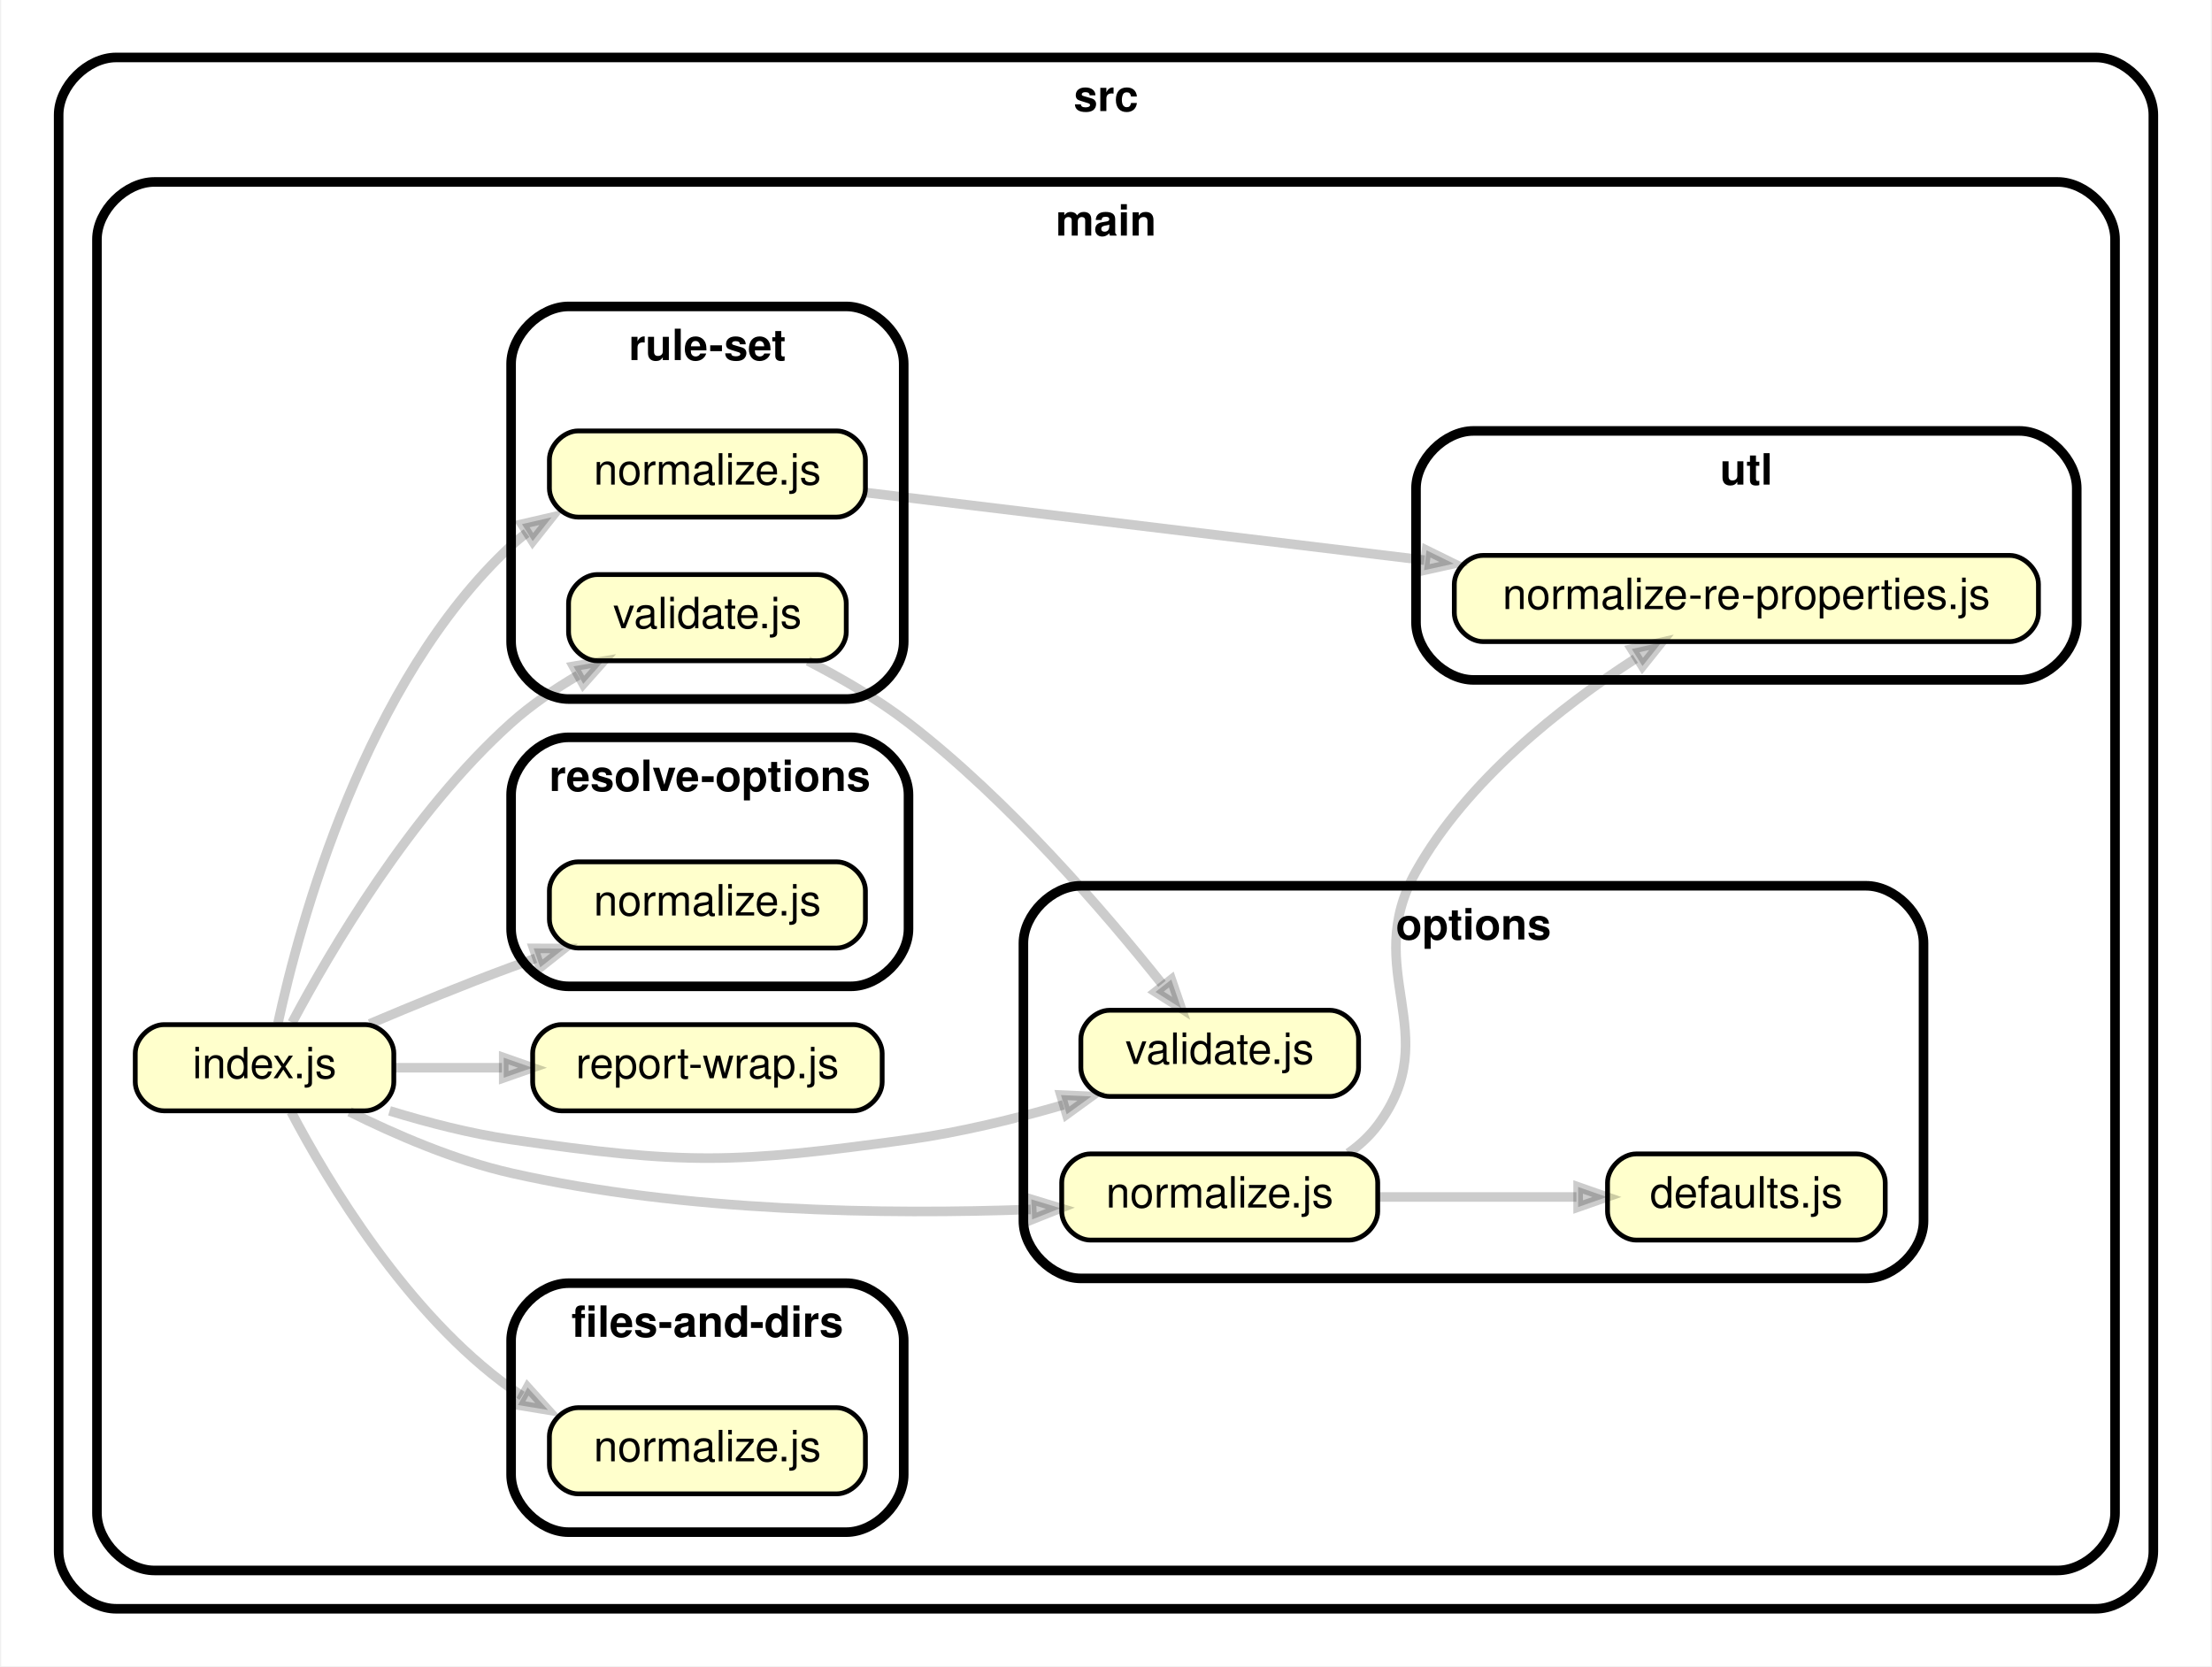
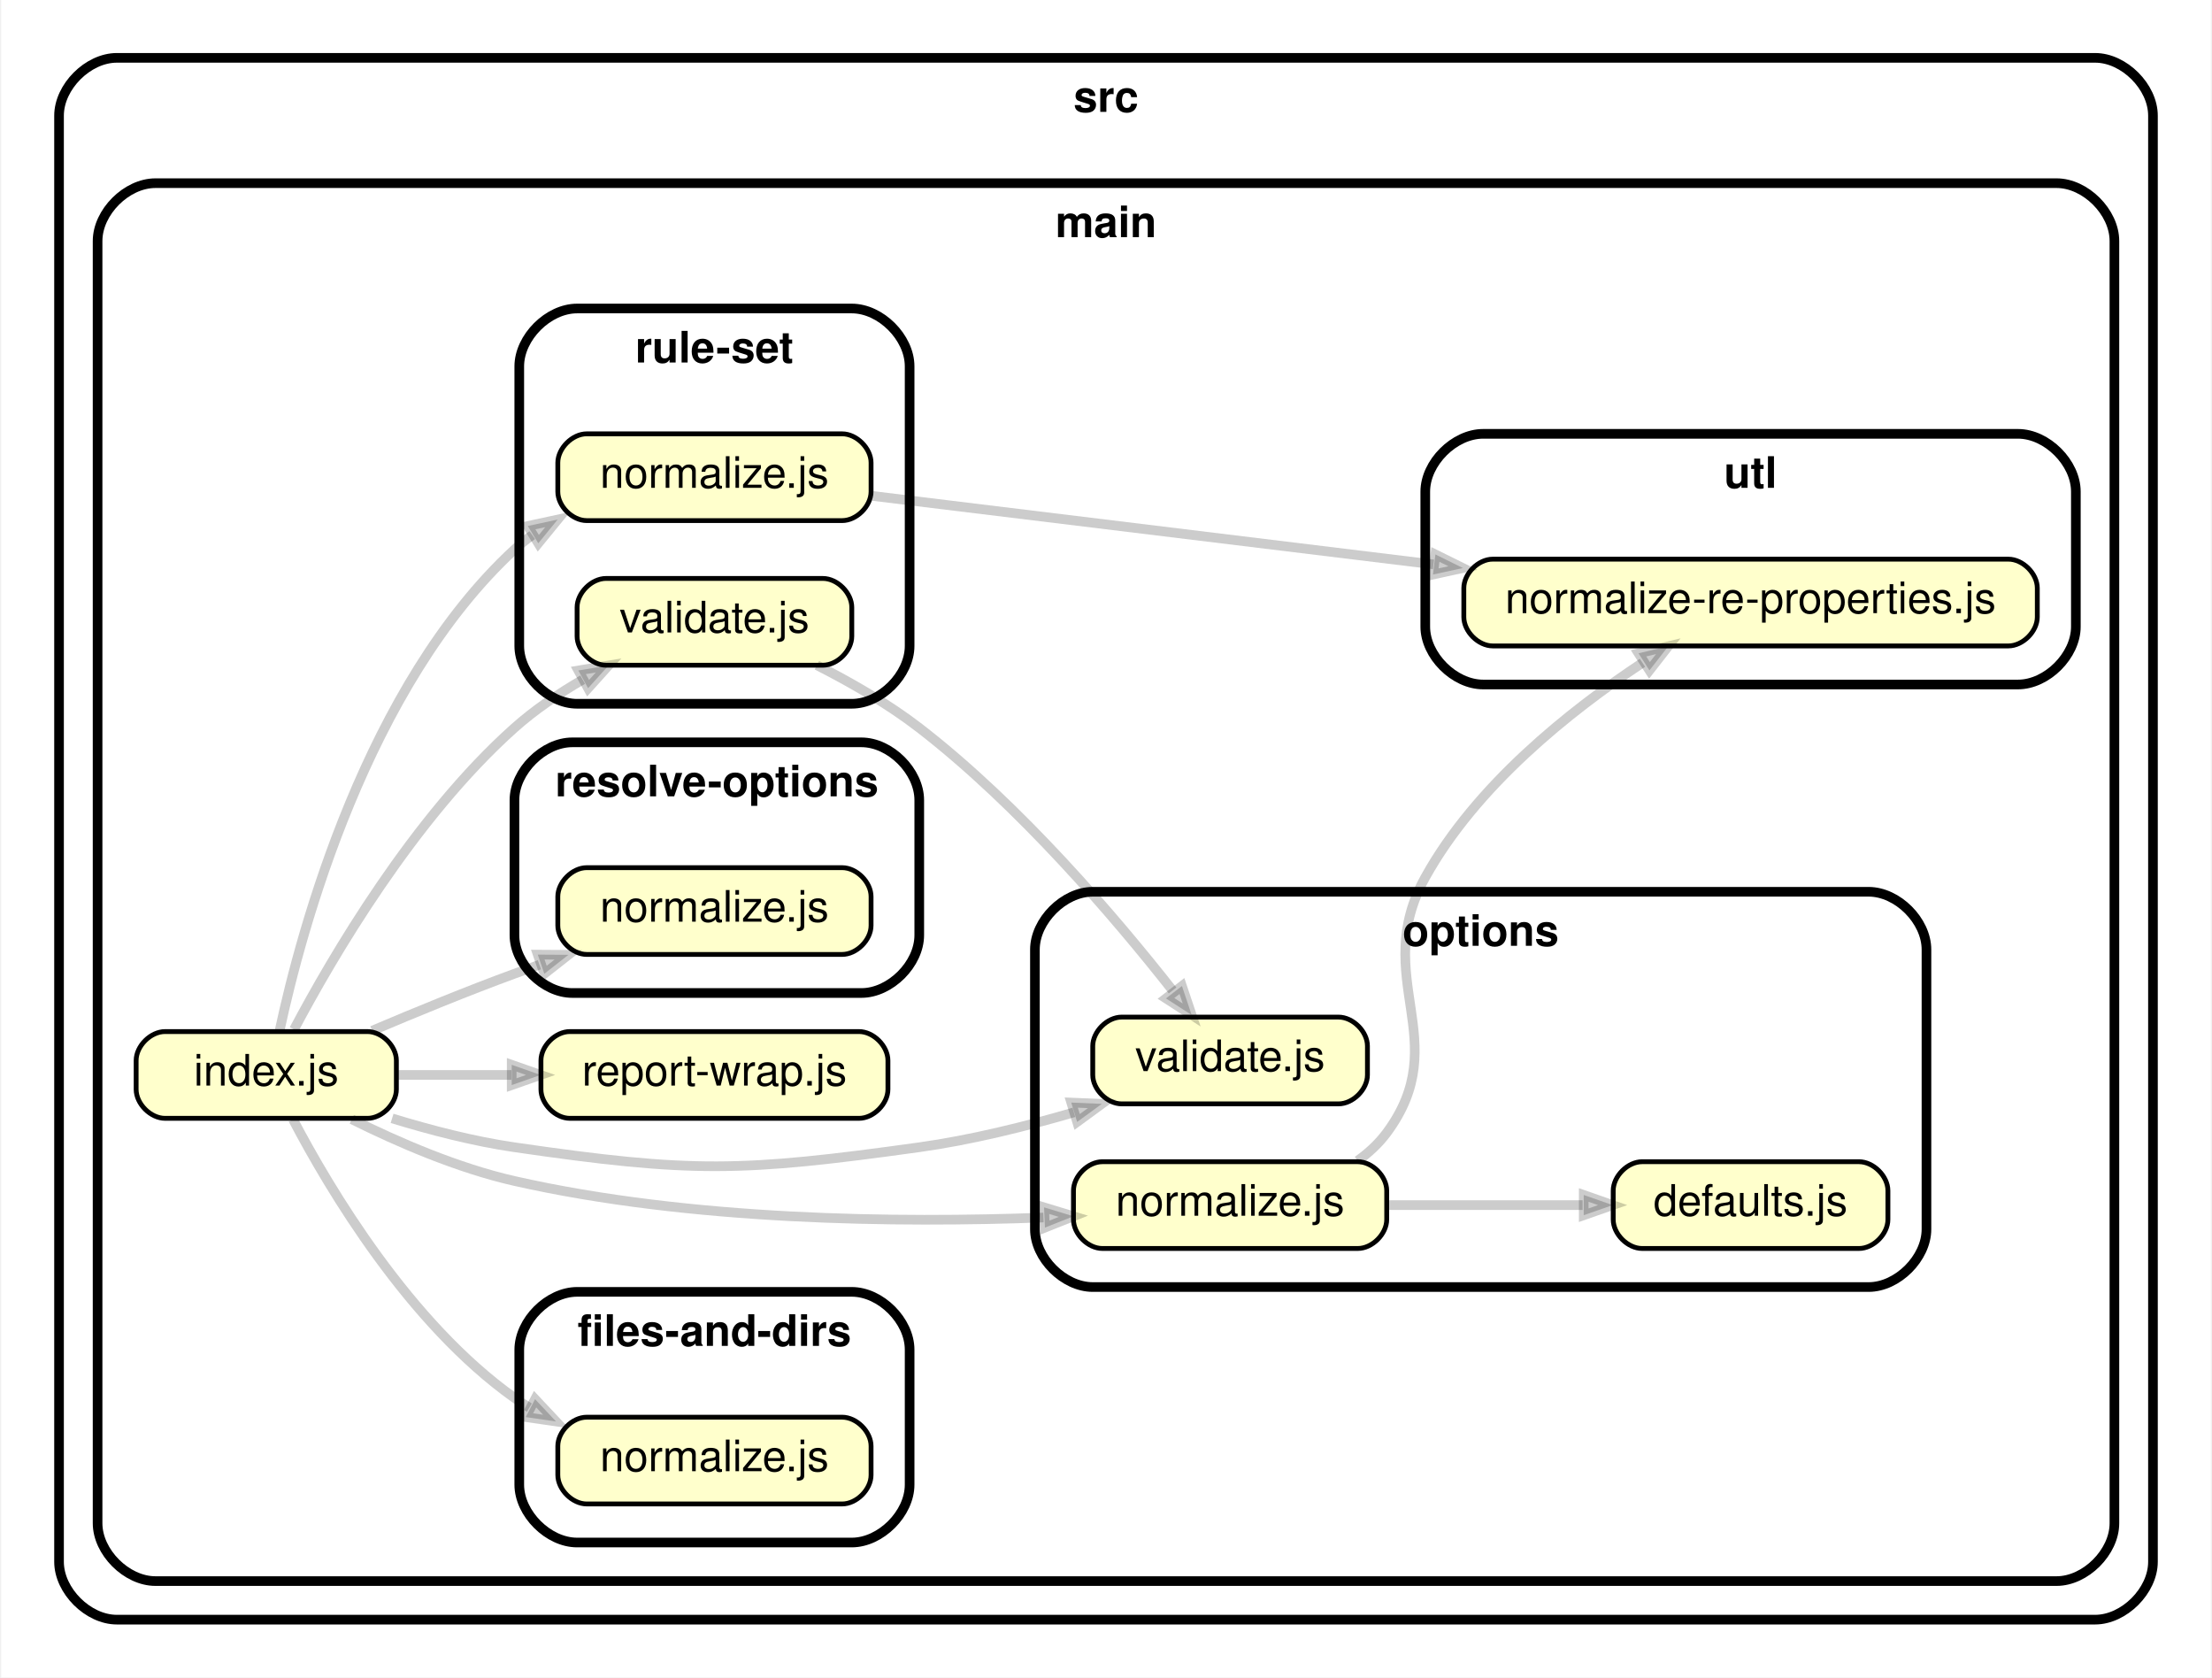
- <svg xmlns="http://www.w3.org/2000/svg" xmlns:xlink="http://www.w3.org/1999/xlink" width="462pt" height="348pt" viewBox="0.00 0.00 461.50 348.00">
+ <svg xmlns="http://www.w3.org/2000/svg" xmlns:xlink="http://www.w3.org/1999/xlink" width="459pt" height="348pt" viewBox="0.00 0.00 458.50 348.00">
  <g id="graph0" class="graph" transform="scale(1 1) rotate(0) translate(4 344)">
-     <polygon fill="white" stroke="transparent" points="-4,4 -4,-344 457.5,-344 457.5,4 -4,4" />
+     <polygon fill="white" stroke="transparent" points="-4,4 -4,-344 454.5,-344 454.5,4 -4,4" />
    <g id="clust1" class="cluster">
-       <path fill="#ffffff" stroke="black" stroke-width="2" d="M20,-8C20,-8 433.5,-8 433.5,-8 439.5,-8 445.5,-14 445.5,-20 445.5,-20 445.5,-320 445.5,-320 445.5,-326 439.5,-332 433.5,-332 433.5,-332 20,-332 20,-332 14,-332 8,-326 8,-320 8,-320 8,-20 8,-20 8,-14 14,-8 20,-8" />
-       <text text-anchor="middle" x="226.75" y="-320.8" font-family="Helvetica,sans-Serif" font-weight="bold" font-size="9.00">src</text>
+       <path fill="#ffffff" stroke="black" stroke-width="2" d="M20,-8C20,-8 430.5,-8 430.5,-8 436.5,-8 442.5,-14 442.5,-20 442.5,-20 442.5,-320 442.5,-320 442.5,-326 436.5,-332 430.5,-332 430.5,-332 20,-332 20,-332 14,-332 8,-326 8,-320 8,-320 8,-20 8,-20 8,-14 14,-8 20,-8" />
+       <text text-anchor="middle" x="225.25" y="-320.8" font-family="Helvetica,sans-Serif" font-weight="bold" font-size="9.00">src</text>
    </g>
    <g id="clust2" class="cluster">
-       <path fill="#ffffff" stroke="black" stroke-width="2" d="M28,-16C28,-16 425.5,-16 425.5,-16 431.5,-16 437.5,-22 437.5,-28 437.5,-28 437.5,-294 437.5,-294 437.5,-300 431.5,-306 425.5,-306 425.5,-306 28,-306 28,-306 22,-306 16,-300 16,-294 16,-294 16,-28 16,-28 16,-22 22,-16 28,-16" />
-       <text text-anchor="middle" x="226.75" y="-294.8" font-family="Helvetica,sans-Serif" font-weight="bold" font-size="9.00">main</text>
+       <path fill="#ffffff" stroke="black" stroke-width="2" d="M28,-16C28,-16 422.5,-16 422.5,-16 428.5,-16 434.5,-22 434.5,-28 434.5,-28 434.5,-294 434.5,-294 434.5,-300 428.5,-306 422.5,-306 422.5,-306 28,-306 28,-306 22,-306 16,-300 16,-294 16,-294 16,-28 16,-28 16,-22 22,-16 28,-16" />
+       <text text-anchor="middle" x="225.25" y="-294.8" font-family="Helvetica,sans-Serif" font-weight="bold" font-size="9.00">main</text>
    </g>
    <g id="clust3" class="cluster">
-       <path fill="#ffffff" stroke="black" stroke-width="2" d="M114.5,-24C114.5,-24 172.5,-24 172.5,-24 178.5,-24 184.5,-30 184.5,-36 184.5,-36 184.5,-64 184.5,-64 184.5,-70 178.5,-76 172.5,-76 172.5,-76 114.5,-76 114.5,-76 108.5,-76 102.5,-70 102.5,-64 102.5,-64 102.5,-36 102.5,-36 102.5,-30 108.5,-24 114.5,-24" />
-       <text text-anchor="middle" x="143.5" y="-64.8" font-family="Helvetica,sans-Serif" font-weight="bold" font-size="9.00">files-and-dirs</text>
+       <path fill="#ffffff" stroke="black" stroke-width="2" d="M115.5,-24C115.5,-24 172.5,-24 172.5,-24 178.5,-24 184.5,-30 184.5,-36 184.5,-36 184.5,-64 184.5,-64 184.5,-70 178.5,-76 172.5,-76 172.5,-76 115.5,-76 115.5,-76 109.5,-76 103.5,-70 103.5,-64 103.5,-64 103.5,-36 103.5,-36 103.5,-30 109.5,-24 115.5,-24" />
+       <text text-anchor="middle" x="144" y="-64.8" font-family="Helvetica,sans-Serif" font-weight="bold" font-size="9.00">files-and-dirs</text>
    </g>
    <g id="clust4" class="cluster">
-       <path fill="#ffffff" stroke="black" stroke-width="2" d="M221.5,-77C221.5,-77 385.5,-77 385.5,-77 391.5,-77 397.5,-83 397.5,-89 397.5,-89 397.5,-147 397.5,-147 397.5,-153 391.5,-159 385.5,-159 385.5,-159 221.5,-159 221.5,-159 215.5,-159 209.5,-153 209.5,-147 209.5,-147 209.5,-89 209.5,-89 209.5,-83 215.5,-77 221.5,-77" />
-       <text text-anchor="middle" x="303.5" y="-147.8" font-family="Helvetica,sans-Serif" font-weight="bold" font-size="9.00">options</text>
+       <path fill="#ffffff" stroke="black" stroke-width="2" d="M222.5,-77C222.5,-77 383.5,-77 383.5,-77 389.5,-77 395.5,-83 395.5,-89 395.5,-89 395.5,-147 395.5,-147 395.5,-153 389.5,-159 383.5,-159 383.5,-159 222.5,-159 222.5,-159 216.5,-159 210.5,-153 210.5,-147 210.5,-147 210.5,-89 210.5,-89 210.5,-83 216.5,-77 222.5,-77" />
+       <text text-anchor="middle" x="303" y="-147.8" font-family="Helvetica,sans-Serif" font-weight="bold" font-size="9.00">options</text>
    </g>
    <g id="clust5" class="cluster">
-       <path fill="#ffffff" stroke="black" stroke-width="2" d="M114.5,-138C114.5,-138 173.5,-138 173.5,-138 179.5,-138 185.5,-144 185.5,-150 185.5,-150 185.5,-178 185.5,-178 185.5,-184 179.5,-190 173.5,-190 173.5,-190 114.5,-190 114.5,-190 108.5,-190 102.5,-184 102.5,-178 102.5,-178 102.5,-150 102.5,-150 102.5,-144 108.5,-138 114.5,-138" />
-       <text text-anchor="middle" x="144" y="-178.8" font-family="Helvetica,sans-Serif" font-weight="bold" font-size="9.00">resolve-options</text>
+       <path fill="#ffffff" stroke="black" stroke-width="2" d="M114.5,-138C114.5,-138 174.5,-138 174.5,-138 180.5,-138 186.5,-144 186.5,-150 186.5,-150 186.5,-178 186.5,-178 186.5,-184 180.5,-190 174.5,-190 174.5,-190 114.5,-190 114.5,-190 108.5,-190 102.5,-184 102.5,-178 102.5,-178 102.5,-150 102.5,-150 102.5,-144 108.5,-138 114.5,-138" />
+       <text text-anchor="middle" x="144.5" y="-178.8" font-family="Helvetica,sans-Serif" font-weight="bold" font-size="9.00">resolve-options</text>
    </g>
    <g id="clust6" class="cluster">
-       <path fill="#ffffff" stroke="black" stroke-width="2" d="M114.5,-198C114.5,-198 172.5,-198 172.5,-198 178.5,-198 184.5,-204 184.5,-210 184.5,-210 184.5,-268 184.5,-268 184.5,-274 178.5,-280 172.5,-280 172.5,-280 114.5,-280 114.5,-280 108.5,-280 102.5,-274 102.5,-268 102.5,-268 102.5,-210 102.5,-210 102.5,-204 108.5,-198 114.5,-198" />
-       <text text-anchor="middle" x="143.5" y="-268.8" font-family="Helvetica,sans-Serif" font-weight="bold" font-size="9.00">rule-set</text>
+       <path fill="#ffffff" stroke="black" stroke-width="2" d="M115.5,-198C115.5,-198 172.5,-198 172.5,-198 178.5,-198 184.5,-204 184.5,-210 184.5,-210 184.5,-268 184.5,-268 184.5,-274 178.5,-280 172.5,-280 172.5,-280 115.5,-280 115.5,-280 109.5,-280 103.5,-274 103.5,-268 103.5,-268 103.5,-210 103.5,-210 103.5,-204 109.5,-198 115.5,-198" />
+       <text text-anchor="middle" x="144" y="-268.8" font-family="Helvetica,sans-Serif" font-weight="bold" font-size="9.00">rule-set</text>
    </g>
    <g id="clust7" class="cluster">
-       <path fill="#ffffff" stroke="black" stroke-width="2" d="M303.5,-202C303.5,-202 417.5,-202 417.5,-202 423.5,-202 429.5,-208 429.5,-214 429.5,-214 429.5,-242 429.5,-242 429.5,-248 423.5,-254 417.5,-254 417.5,-254 303.5,-254 303.5,-254 297.5,-254 291.5,-248 291.5,-242 291.5,-242 291.5,-214 291.5,-214 291.5,-208 297.5,-202 303.5,-202" />
-       <text text-anchor="middle" x="360.5" y="-242.8" font-family="Helvetica,sans-Serif" font-weight="bold" font-size="9.00">utl</text>
+       <path fill="#ffffff" stroke="black" stroke-width="2" d="M303.5,-202C303.5,-202 414.5,-202 414.5,-202 420.5,-202 426.5,-208 426.5,-214 426.5,-214 426.5,-242 426.5,-242 426.5,-248 420.5,-254 414.5,-254 414.5,-254 303.5,-254 303.5,-254 297.5,-254 291.5,-248 291.5,-242 291.5,-242 291.5,-214 291.5,-214 291.5,-208 297.5,-202 303.5,-202" />
+       <text text-anchor="middle" x="359" y="-242.8" font-family="Helvetica,sans-Serif" font-weight="bold" font-size="9.00">utl</text>
    </g>
    <g id="node1" class="node">
      <g id="a_node1">
        <a xlink:href="src/main/files-and-dirs/normalize.js" xlink:title="normalize.js">
-           <path fill="#ffffcc" stroke="black" d="M170.5,-50C170.5,-50 116.5,-50 116.5,-50 113.5,-50 110.5,-47 110.5,-44 110.5,-44 110.5,-38 110.5,-38 110.5,-35 113.5,-32 116.5,-32 116.5,-32 170.5,-32 170.5,-32 173.5,-32 176.5,-35 176.5,-38 176.5,-38 176.5,-44 176.5,-44 176.5,-47 173.5,-50 170.5,-50" />
-           <text text-anchor="middle" x="143.5" y="-38.8" font-family="Helvetica,sans-Serif" font-size="9.00">normalize.js</text>
+           <path fill="#ffffcc" stroke="black" d="M170.5,-50C170.5,-50 117.5,-50 117.5,-50 114.5,-50 111.5,-47 111.5,-44 111.5,-44 111.5,-38 111.5,-38 111.5,-35 114.5,-32 117.5,-32 117.5,-32 170.5,-32 170.5,-32 173.5,-32 176.5,-35 176.5,-38 176.5,-38 176.5,-44 176.5,-44 176.5,-47 173.5,-50 170.5,-50" />
+           <text text-anchor="middle" x="144" y="-38.8" font-family="Helvetica,sans-Serif" font-size="9.00">normalize.js</text>
        </a>
      </g>
    </g>
    <g id="node2" class="node">
      <g id="a_node2">
        <a xlink:href="src/main/index.js" xlink:title="index.js">
          <path fill="#ffffcc" stroke="black" d="M72,-130C72,-130 30,-130 30,-130 27,-130 24,-127 24,-124 24,-124 24,-118 24,-118 24,-115 27,-112 30,-112 30,-112 72,-112 72,-112 75,-112 78,-115 78,-118 78,-118 78,-124 78,-124 78,-127 75,-130 72,-130" />
          <text text-anchor="middle" x="51" y="-118.8" font-family="Helvetica,sans-Serif" font-size="9.00">index.js</text>
        </a>
      </g>
    </g>
    <g id="edge1" class="edge">
-       <path fill="none" stroke="#000000" stroke-width="2" stroke-opacity="0.2" d="M56.56,-111.77C64.14,-97.37 80.68,-69.56 102.5,-54 103.24,-53.47 104.01,-52.96 104.79,-52.47" />
-       <polygon fill="#000000" fill-opacity="0.2" stroke="#000000" stroke-width="2" stroke-opacity="0.2" points="105.94,-54.24 110.2,-49.52 103.93,-50.55 105.94,-54.24" />
+       <path fill="none" stroke="#000000" stroke-width="2" stroke-opacity="0.2" d="M56.55,-111.77C64.12,-97.34 80.65,-69.52 102.5,-54 103.49,-53.29 104.53,-52.63 105.59,-51.99" />
+       <polygon fill="#000000" fill-opacity="0.2" stroke="#000000" stroke-width="2" stroke-opacity="0.2" points="106.78,-53.74 111.13,-49.11 104.84,-50.02 106.78,-53.74" />
    </g>
    <g id="node3" class="node">
      <g id="a_node3">
        <a xlink:href="src/main/options/normalize.js" xlink:title="normalize.js">
-           <path fill="#ffffcc" stroke="black" d="M277.5,-103C277.5,-103 223.5,-103 223.5,-103 220.5,-103 217.5,-100 217.5,-97 217.5,-97 217.5,-91 217.5,-91 217.5,-88 220.5,-85 223.5,-85 223.5,-85 277.5,-85 277.5,-85 280.5,-85 283.5,-88 283.5,-91 283.5,-91 283.5,-97 283.5,-97 283.5,-100 280.5,-103 277.5,-103" />
-           <text text-anchor="middle" x="250.5" y="-91.8" font-family="Helvetica,sans-Serif" font-size="9.00">normalize.js</text>
+           <path fill="#ffffcc" stroke="black" d="M277.5,-103C277.5,-103 224.5,-103 224.5,-103 221.5,-103 218.5,-100 218.5,-97 218.5,-97 218.5,-91 218.5,-91 218.5,-88 221.5,-85 224.5,-85 224.5,-85 277.5,-85 277.5,-85 280.5,-85 283.5,-88 283.5,-91 283.5,-91 283.5,-97 283.5,-97 283.5,-100 280.5,-103 277.5,-103" />
+           <text text-anchor="middle" x="251" y="-91.8" font-family="Helvetica,sans-Serif" font-size="9.00">normalize.js</text>
        </a>
      </g>
    </g>
    <g id="edge2" class="edge">
-       <path fill="none" stroke="#000000" stroke-width="2" stroke-opacity="0.2" d="M68.75,-111.8C78.33,-107.03 90.75,-101.66 102.5,-99 138.66,-90.82 181.08,-90.31 211.03,-91.4" />
-       <polygon fill="#000000" fill-opacity="0.2" stroke="#000000" stroke-width="2" stroke-opacity="0.2" points="211.15,-93.51 217.23,-91.66 211.32,-89.31 211.15,-93.51" />
+       <path fill="none" stroke="#000000" stroke-width="2" stroke-opacity="0.2" d="M68.75,-111.8C78.33,-107.03 90.75,-101.66 102.5,-99 139.13,-90.72 182.17,-90.28 212.27,-91.42" />
+       <polygon fill="#000000" fill-opacity="0.2" stroke="#000000" stroke-width="2" stroke-opacity="0.2" points="212.4,-93.53 218.49,-91.68 212.58,-89.33 212.4,-93.53" />
    </g>
    <g id="node4" class="node">
      <g id="a_node4">
        <a xlink:href="src/main/options/validate.js" xlink:title="validate.js">
-           <path fill="#ffffcc" stroke="black" d="M273.5,-133C273.5,-133 227.5,-133 227.5,-133 224.5,-133 221.5,-130 221.5,-127 221.5,-127 221.5,-121 221.5,-121 221.5,-118 224.5,-115 227.5,-115 227.5,-115 273.5,-115 273.5,-115 276.5,-115 279.5,-118 279.5,-121 279.5,-121 279.5,-127 279.5,-127 279.5,-130 276.5,-133 273.5,-133" />
-           <text text-anchor="middle" x="250.5" y="-121.8" font-family="Helvetica,sans-Serif" font-size="9.00">validate.js</text>
+           <path fill="#ffffcc" stroke="black" d="M273.5,-133C273.5,-133 228.5,-133 228.5,-133 225.5,-133 222.5,-130 222.5,-127 222.5,-127 222.5,-121 222.5,-121 222.5,-118 225.5,-115 228.5,-115 228.5,-115 273.5,-115 273.5,-115 276.5,-115 279.5,-118 279.5,-121 279.5,-121 279.5,-127 279.5,-127 279.5,-130 276.5,-133 273.5,-133" />
+           <text text-anchor="middle" x="251" y="-121.8" font-family="Helvetica,sans-Serif" font-size="9.00">validate.js</text>
        </a>
      </g>
    </g>
    <g id="edge3" class="edge">
-       <path fill="none" stroke="#000000" stroke-width="2" stroke-opacity="0.2" d="M77.11,-111.99C85.12,-109.54 94.08,-107.22 102.5,-106 139.01,-100.69 148.96,-100.96 185.5,-106 196.21,-107.48 207.64,-110.28 217.84,-113.24" />
-       <polygon fill="#000000" fill-opacity="0.2" stroke="#000000" stroke-width="2" stroke-opacity="0.2" points="217.34,-115.29 223.69,-115 218.54,-111.26 217.34,-115.29" />
+       <path fill="none" stroke="#000000" stroke-width="2" stroke-opacity="0.2" d="M77.11,-111.99C85.12,-109.54 94.08,-107.22 102.5,-106 139.44,-100.63 149.52,-100.86 186.5,-106 197.13,-107.48 208.47,-110.28 218.59,-113.24" />
+       <polygon fill="#000000" fill-opacity="0.2" stroke="#000000" stroke-width="2" stroke-opacity="0.2" points="218.04,-115.27 224.39,-115 219.26,-111.25 218.04,-115.27" />
    </g>
    <g id="node5" class="node">
      <g id="a_node5">
        <a xlink:href="src/main/report-wrap.js" xlink:title="report-wrap.js">
-           <path fill="#ffffcc" stroke="black" d="M174,-130C174,-130 113,-130 113,-130 110,-130 107,-127 107,-124 107,-124 107,-118 107,-118 107,-115 110,-112 113,-112 113,-112 174,-112 174,-112 177,-112 180,-115 180,-118 180,-118 180,-124 180,-124 180,-127 177,-130 174,-130" />
-           <text text-anchor="middle" x="143.5" y="-118.8" font-family="Helvetica,sans-Serif" font-size="9.00">report-wrap.js</text>
+           <path fill="#ffffcc" stroke="black" d="M174,-130C174,-130 114,-130 114,-130 111,-130 108,-127 108,-124 108,-124 108,-118 108,-118 108,-115 111,-112 114,-112 114,-112 174,-112 174,-112 177,-112 180,-115 180,-118 180,-118 180,-124 180,-124 180,-127 177,-130 174,-130" />
+           <text text-anchor="middle" x="144" y="-118.8" font-family="Helvetica,sans-Serif" font-size="9.00">report-wrap.js</text>
        </a>
      </g>
    </g>
    <g id="edge4" class="edge">
-       <path fill="none" stroke="#000000" stroke-width="2" stroke-opacity="0.2" d="M78.18,-121C85.19,-121 92.95,-121 100.59,-121" />
-       <polygon fill="#000000" fill-opacity="0.2" stroke="#000000" stroke-width="2" stroke-opacity="0.2" points="100.96,-123.1 106.96,-121 100.96,-118.9 100.96,-123.1" />
+       <path fill="none" stroke="#000000" stroke-width="2" stroke-opacity="0.2" d="M78.32,-121C85.68,-121 93.86,-121 101.87,-121" />
+       <polygon fill="#000000" fill-opacity="0.2" stroke="#000000" stroke-width="2" stroke-opacity="0.2" points="101.93,-123.1 107.93,-121 101.93,-118.9 101.93,-123.1" />
    </g>
    <g id="node6" class="node">
      <g id="a_node6">
        <a xlink:href="src/main/resolve-options/normalize.js" xlink:title="normalize.js">
-           <path fill="#ffffcc" stroke="black" d="M170.5,-164C170.5,-164 116.5,-164 116.5,-164 113.5,-164 110.5,-161 110.5,-158 110.5,-158 110.5,-152 110.5,-152 110.5,-149 113.5,-146 116.5,-146 116.5,-146 170.5,-146 170.5,-146 173.5,-146 176.5,-149 176.5,-152 176.5,-152 176.5,-158 176.5,-158 176.5,-161 173.5,-164 170.5,-164" />
-           <text text-anchor="middle" x="143.5" y="-152.8" font-family="Helvetica,sans-Serif" font-size="9.00">normalize.js</text>
+           <path fill="#ffffcc" stroke="black" d="M170.5,-164C170.5,-164 117.5,-164 117.5,-164 114.5,-164 111.5,-161 111.5,-158 111.5,-158 111.5,-152 111.5,-152 111.5,-149 114.5,-146 117.5,-146 117.5,-146 170.5,-146 170.5,-146 173.5,-146 176.5,-149 176.5,-152 176.5,-152 176.5,-158 176.5,-158 176.5,-161 173.5,-164 170.5,-164" />
+           <text text-anchor="middle" x="144" y="-152.8" font-family="Helvetica,sans-Serif" font-size="9.00">normalize.js</text>
        </a>
      </g>
    </g>
    <g id="edge5" class="edge">
-       <path fill="none" stroke="#000000" stroke-width="2" stroke-opacity="0.2" d="M72.98,-130.17C82,-133.99 92.7,-138.38 102.5,-142 104.17,-142.62 105.88,-143.23 107.62,-143.85" />
-       <polygon fill="#000000" fill-opacity="0.2" stroke="#000000" stroke-width="2" stroke-opacity="0.2" points="107.21,-145.93 113.57,-145.9 108.58,-141.96 107.21,-145.93" />
+       <path fill="none" stroke="#000000" stroke-width="2" stroke-opacity="0.2" d="M72.98,-130.18C81.99,-134.01 92.7,-138.4 102.5,-142 104.19,-142.62 105.92,-143.24 107.68,-143.86" />
+       <polygon fill="#000000" fill-opacity="0.2" stroke="#000000" stroke-width="2" stroke-opacity="0.2" points="107.34,-145.96 113.7,-145.92 108.7,-141.99 107.34,-145.96" />
    </g>
    <g id="node7" class="node">
      <g id="a_node7">
        <a xlink:href="src/main/rule-set/normalize.js" xlink:title="normalize.js">
-           <path fill="#ffffcc" stroke="black" d="M170.5,-254C170.5,-254 116.5,-254 116.5,-254 113.5,-254 110.5,-251 110.5,-248 110.5,-248 110.5,-242 110.5,-242 110.5,-239 113.5,-236 116.5,-236 116.5,-236 170.5,-236 170.5,-236 173.5,-236 176.5,-239 176.5,-242 176.5,-242 176.5,-248 176.5,-248 176.5,-251 173.5,-254 170.5,-254" />
-           <text text-anchor="middle" x="143.5" y="-242.8" font-family="Helvetica,sans-Serif" font-size="9.00">normalize.js</text>
+           <path fill="#ffffcc" stroke="black" d="M170.5,-254C170.5,-254 117.5,-254 117.5,-254 114.5,-254 111.5,-251 111.5,-248 111.5,-248 111.5,-242 111.5,-242 111.5,-239 114.5,-236 117.5,-236 117.5,-236 170.5,-236 170.5,-236 173.5,-236 176.5,-239 176.5,-242 176.5,-242 176.5,-248 176.5,-248 176.5,-251 173.5,-254 170.5,-254" />
+           <text text-anchor="middle" x="144" y="-242.8" font-family="Helvetica,sans-Serif" font-size="9.00">normalize.js</text>
        </a>
      </g>
    </g>
    <g id="edge6" class="edge">
-       <path fill="none" stroke="#000000" stroke-width="2" stroke-opacity="0.2" d="M53.8,-130.29C58.3,-151.06 71.92,-201.63 102.5,-230 103.52,-230.94 104.6,-231.83 105.73,-232.66" />
-       <polygon fill="#000000" fill-opacity="0.2" stroke="#000000" stroke-width="2" stroke-opacity="0.2" points="104.77,-234.53 110.96,-235.96 107.01,-230.98 104.77,-234.53" />
+       <path fill="none" stroke="#000000" stroke-width="2" stroke-opacity="0.2" d="M53.79,-130.3C58.27,-151.09 71.86,-201.7 102.5,-230 103.66,-231.07 104.9,-232.06 106.2,-232.99" />
+       <polygon fill="#000000" fill-opacity="0.2" stroke="#000000" stroke-width="2" stroke-opacity="0.2" points="105.26,-234.88 111.47,-236.22 107.45,-231.3 105.26,-234.88" />
    </g>
    <g id="node8" class="node">
      <g id="a_node8">
        <a xlink:href="src/main/rule-set/validate.js" xlink:title="validate.js">
-           <path fill="#ffffcc" stroke="black" d="M166.5,-224C166.5,-224 120.5,-224 120.5,-224 117.5,-224 114.5,-221 114.5,-218 114.5,-218 114.5,-212 114.5,-212 114.5,-209 117.5,-206 120.5,-206 120.5,-206 166.5,-206 166.5,-206 169.5,-206 172.5,-209 172.5,-212 172.5,-212 172.5,-218 172.5,-218 172.5,-221 169.5,-224 166.5,-224" />
-           <text text-anchor="middle" x="143.5" y="-212.8" font-family="Helvetica,sans-Serif" font-size="9.00">validate.js</text>
+           <path fill="#ffffcc" stroke="black" d="M166.5,-224C166.5,-224 121.5,-224 121.5,-224 118.5,-224 115.5,-221 115.5,-218 115.5,-218 115.5,-212 115.5,-212 115.5,-209 118.5,-206 121.5,-206 121.5,-206 166.5,-206 166.5,-206 169.5,-206 172.5,-209 172.5,-212 172.5,-212 172.5,-218 172.5,-218 172.5,-221 169.5,-224 166.5,-224" />
+           <text text-anchor="middle" x="144" y="-212.8" font-family="Helvetica,sans-Serif" font-size="9.00">validate.js</text>
        </a>
      </g>
    </g>
    <g id="edge7" class="edge">
-       <path fill="none" stroke="#000000" stroke-width="2" stroke-opacity="0.2" d="M56.77,-130.43C64.65,-145.25 81.58,-174.24 102.5,-193 106.66,-196.73 111.56,-200.07 116.48,-202.96" />
-       <polygon fill="#000000" fill-opacity="0.2" stroke="#000000" stroke-width="2" stroke-opacity="0.2" points="115.53,-204.84 121.79,-205.91 117.57,-201.16 115.53,-204.84" />
+       <path fill="none" stroke="#000000" stroke-width="2" stroke-opacity="0.2" d="M56.76,-130.44C64.62,-145.29 81.54,-174.3 102.5,-193 106.71,-196.76 111.67,-200.11 116.65,-203" />
+       <polygon fill="#000000" fill-opacity="0.2" stroke="#000000" stroke-width="2" stroke-opacity="0.2" points="115.76,-204.91 122.03,-205.95 117.78,-201.23 115.76,-204.91" />
    </g>
    <g id="node9" class="node">
      <g id="a_node9">
        <a xlink:href="src/main/options/defaults.js" xlink:title="defaults.js">
-           <path fill="#ffffcc" stroke="black" d="M383.5,-103C383.5,-103 337.5,-103 337.5,-103 334.5,-103 331.5,-100 331.5,-97 331.5,-97 331.5,-91 331.5,-91 331.5,-88 334.5,-85 337.5,-85 337.5,-85 383.5,-85 383.5,-85 386.5,-85 389.5,-88 389.5,-91 389.5,-91 389.5,-97 389.5,-97 389.5,-100 386.5,-103 383.5,-103" />
-           <text text-anchor="middle" x="360.5" y="-91.8" font-family="Helvetica,sans-Serif" font-size="9.00">defaults.js</text>
+           <path fill="#ffffcc" stroke="black" d="M381.5,-103C381.5,-103 336.5,-103 336.5,-103 333.5,-103 330.5,-100 330.5,-97 330.5,-97 330.5,-91 330.5,-91 330.5,-88 333.5,-85 336.5,-85 336.5,-85 381.5,-85 381.5,-85 384.5,-85 387.5,-88 387.5,-91 387.5,-91 387.5,-97 387.5,-97 387.5,-100 384.5,-103 381.5,-103" />
+           <text text-anchor="middle" x="359" y="-91.8" font-family="Helvetica,sans-Serif" font-size="9.00">defaults.js</text>
        </a>
      </g>
    </g>
    <g id="edge9" class="edge">
-       <path fill="none" stroke="#000000" stroke-width="2" stroke-opacity="0.2" d="M283.61,-94C296.65,-94 311.74,-94 325.01,-94" />
-       <polygon fill="#000000" fill-opacity="0.2" stroke="#000000" stroke-width="2" stroke-opacity="0.2" points="325.36,-96.1 331.36,-94 325.36,-91.9 325.36,-96.1" />
+       <path fill="none" stroke="#000000" stroke-width="2" stroke-opacity="0.2" d="M283.52,-94C296.31,-94 311.12,-94 324.15,-94" />
+       <polygon fill="#000000" fill-opacity="0.2" stroke="#000000" stroke-width="2" stroke-opacity="0.2" points="324.38,-96.1 330.38,-94 324.38,-91.9 324.38,-96.1" />
    </g>
    <g id="node10" class="node">
      <g id="a_node10">
        <a xlink:href="src/main/utl/normalize-re-properties.js" xlink:title="normalize-re-properties.js">
-           <path fill="#ffffcc" stroke="black" d="M415.5,-228C415.5,-228 305.5,-228 305.5,-228 302.5,-228 299.5,-225 299.5,-222 299.5,-222 299.5,-216 299.5,-216 299.5,-213 302.5,-210 305.5,-210 305.5,-210 415.5,-210 415.5,-210 418.5,-210 421.5,-213 421.5,-216 421.5,-216 421.5,-222 421.5,-222 421.5,-225 418.5,-228 415.5,-228" />
-           <text text-anchor="middle" x="360.5" y="-216.8" font-family="Helvetica,sans-Serif" font-size="9.00">normalize-re-properties.js</text>
+           <path fill="#ffffcc" stroke="black" d="M412.5,-228C412.5,-228 305.5,-228 305.5,-228 302.5,-228 299.5,-225 299.5,-222 299.5,-222 299.5,-216 299.5,-216 299.5,-213 302.5,-210 305.5,-210 305.5,-210 412.5,-210 412.5,-210 415.5,-210 418.5,-213 418.5,-216 418.5,-216 418.5,-222 418.5,-222 418.5,-225 415.5,-228 412.5,-228" />
+           <text text-anchor="middle" x="359" y="-216.8" font-family="Helvetica,sans-Serif" font-size="9.00">normalize-re-properties.js</text>
        </a>
      </g>
    </g>
    <g id="edge8" class="edge">
-       <path fill="none" stroke="#000000" stroke-width="2" stroke-opacity="0.2" d="M277.36,-103.15C279.7,-104.8 281.81,-106.74 283.5,-109 297.75,-128.09 279.84,-141.23 291.5,-162 302.18,-181.02 321.85,-196.44 337.3,-206.42" />
-       <polygon fill="#000000" fill-opacity="0.2" stroke="#000000" stroke-width="2" stroke-opacity="0.2" points="336.57,-208.45 342.77,-209.85 338.8,-204.89 336.57,-208.45" />
+       <path fill="none" stroke="#000000" stroke-width="2" stroke-opacity="0.2" d="M277.46,-103.2C279.76,-104.84 281.84,-106.76 283.5,-109 297.69,-128.13 279.95,-141.16 291.5,-162 302,-180.95 321.42,-196.47 336.57,-206.5" />
+       <polygon fill="#000000" fill-opacity="0.2" stroke="#000000" stroke-width="2" stroke-opacity="0.2" points="335.75,-208.47 341.93,-209.94 338.02,-204.93 335.75,-208.47" />
    </g>
    <g id="edge10" class="edge">
-       <path fill="none" stroke="#000000" stroke-width="2" stroke-opacity="0.2" d="M176.69,-241.11C207.38,-237.4 254.52,-231.69 293.25,-227.01" />
-       <polygon fill="#000000" fill-opacity="0.2" stroke="#000000" stroke-width="2" stroke-opacity="0.2" points="293.69,-229.07 299.39,-226.27 293.18,-224.9 293.69,-229.07" />
+       <path fill="none" stroke="#000000" stroke-width="2" stroke-opacity="0.2" d="M176.89,-241.11C207.51,-237.37 254.68,-231.61 293.2,-226.91" />
+       <polygon fill="#000000" fill-opacity="0.2" stroke="#000000" stroke-width="2" stroke-opacity="0.2" points="293.6,-228.98 299.31,-226.16 293.1,-224.81 293.6,-228.98" />
    </g>
    <g id="edge11" class="edge">
-       <path fill="none" stroke="#000000" stroke-width="2" stroke-opacity="0.2" d="M164.5,-205.95C171.45,-202.38 179.11,-197.94 185.5,-193 206.46,-176.81 226.54,-153.46 238.44,-138.51" />
-       <polygon fill="#000000" fill-opacity="0.2" stroke="#000000" stroke-width="2" stroke-opacity="0.2" points="240.39,-139.42 242.45,-133.41 237.09,-136.83 240.39,-139.42" />
+       <path fill="none" stroke="#000000" stroke-width="2" stroke-opacity="0.2" d="M165.26,-206C172.3,-202.43 180.04,-197.98 186.5,-193 207.39,-176.88 227.29,-153.51 239.07,-138.53" />
+       <polygon fill="#000000" fill-opacity="0.2" stroke="#000000" stroke-width="2" stroke-opacity="0.2" points="241.01,-139.45 243.03,-133.43 237.69,-136.88 241.01,-139.45" />
    </g>
  </g>
</svg>
